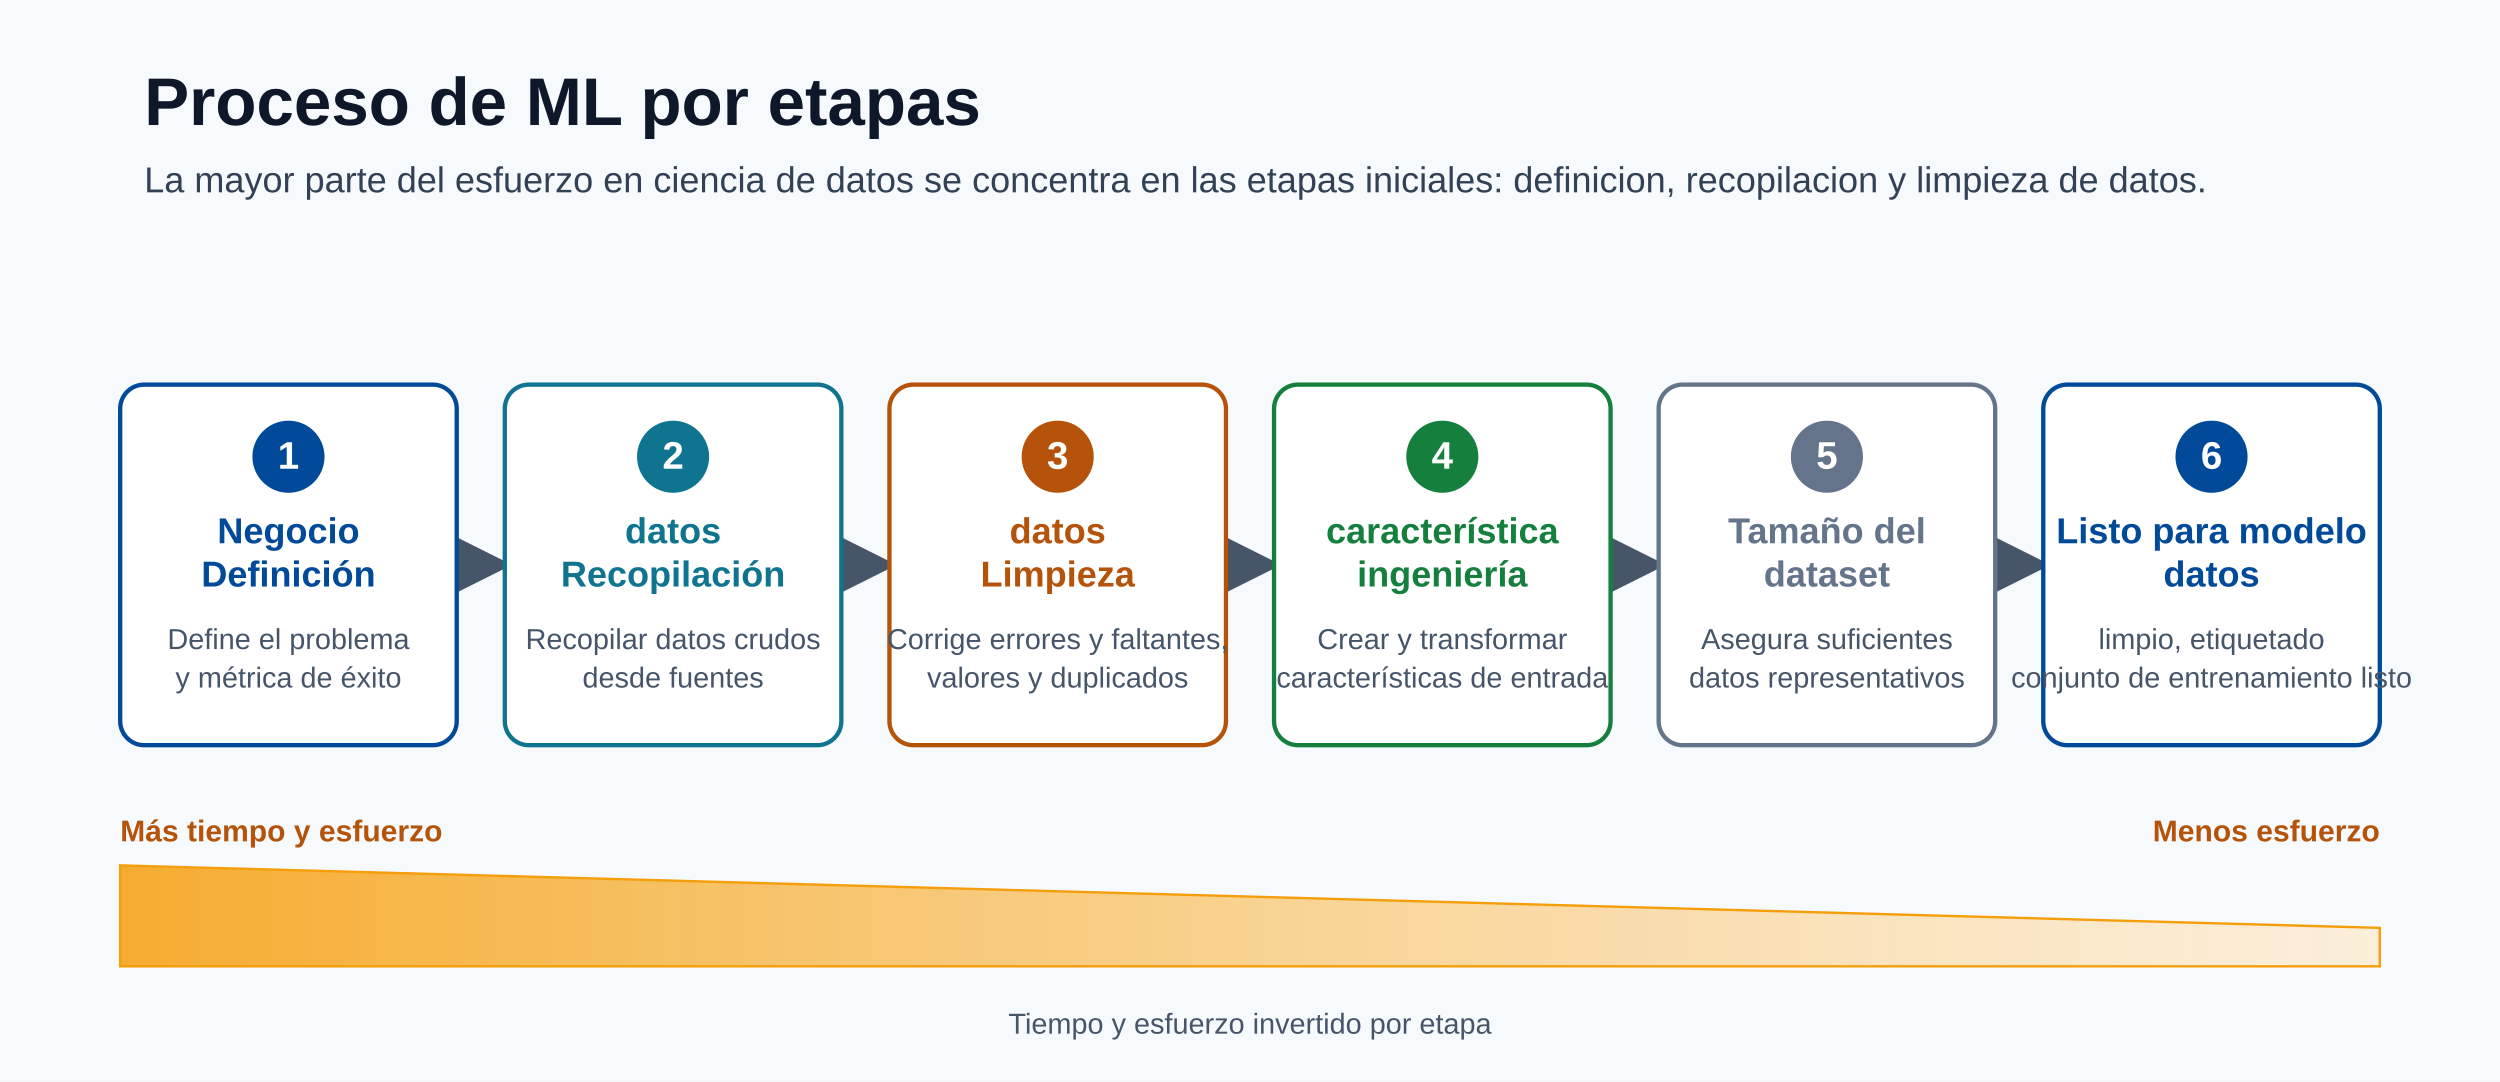
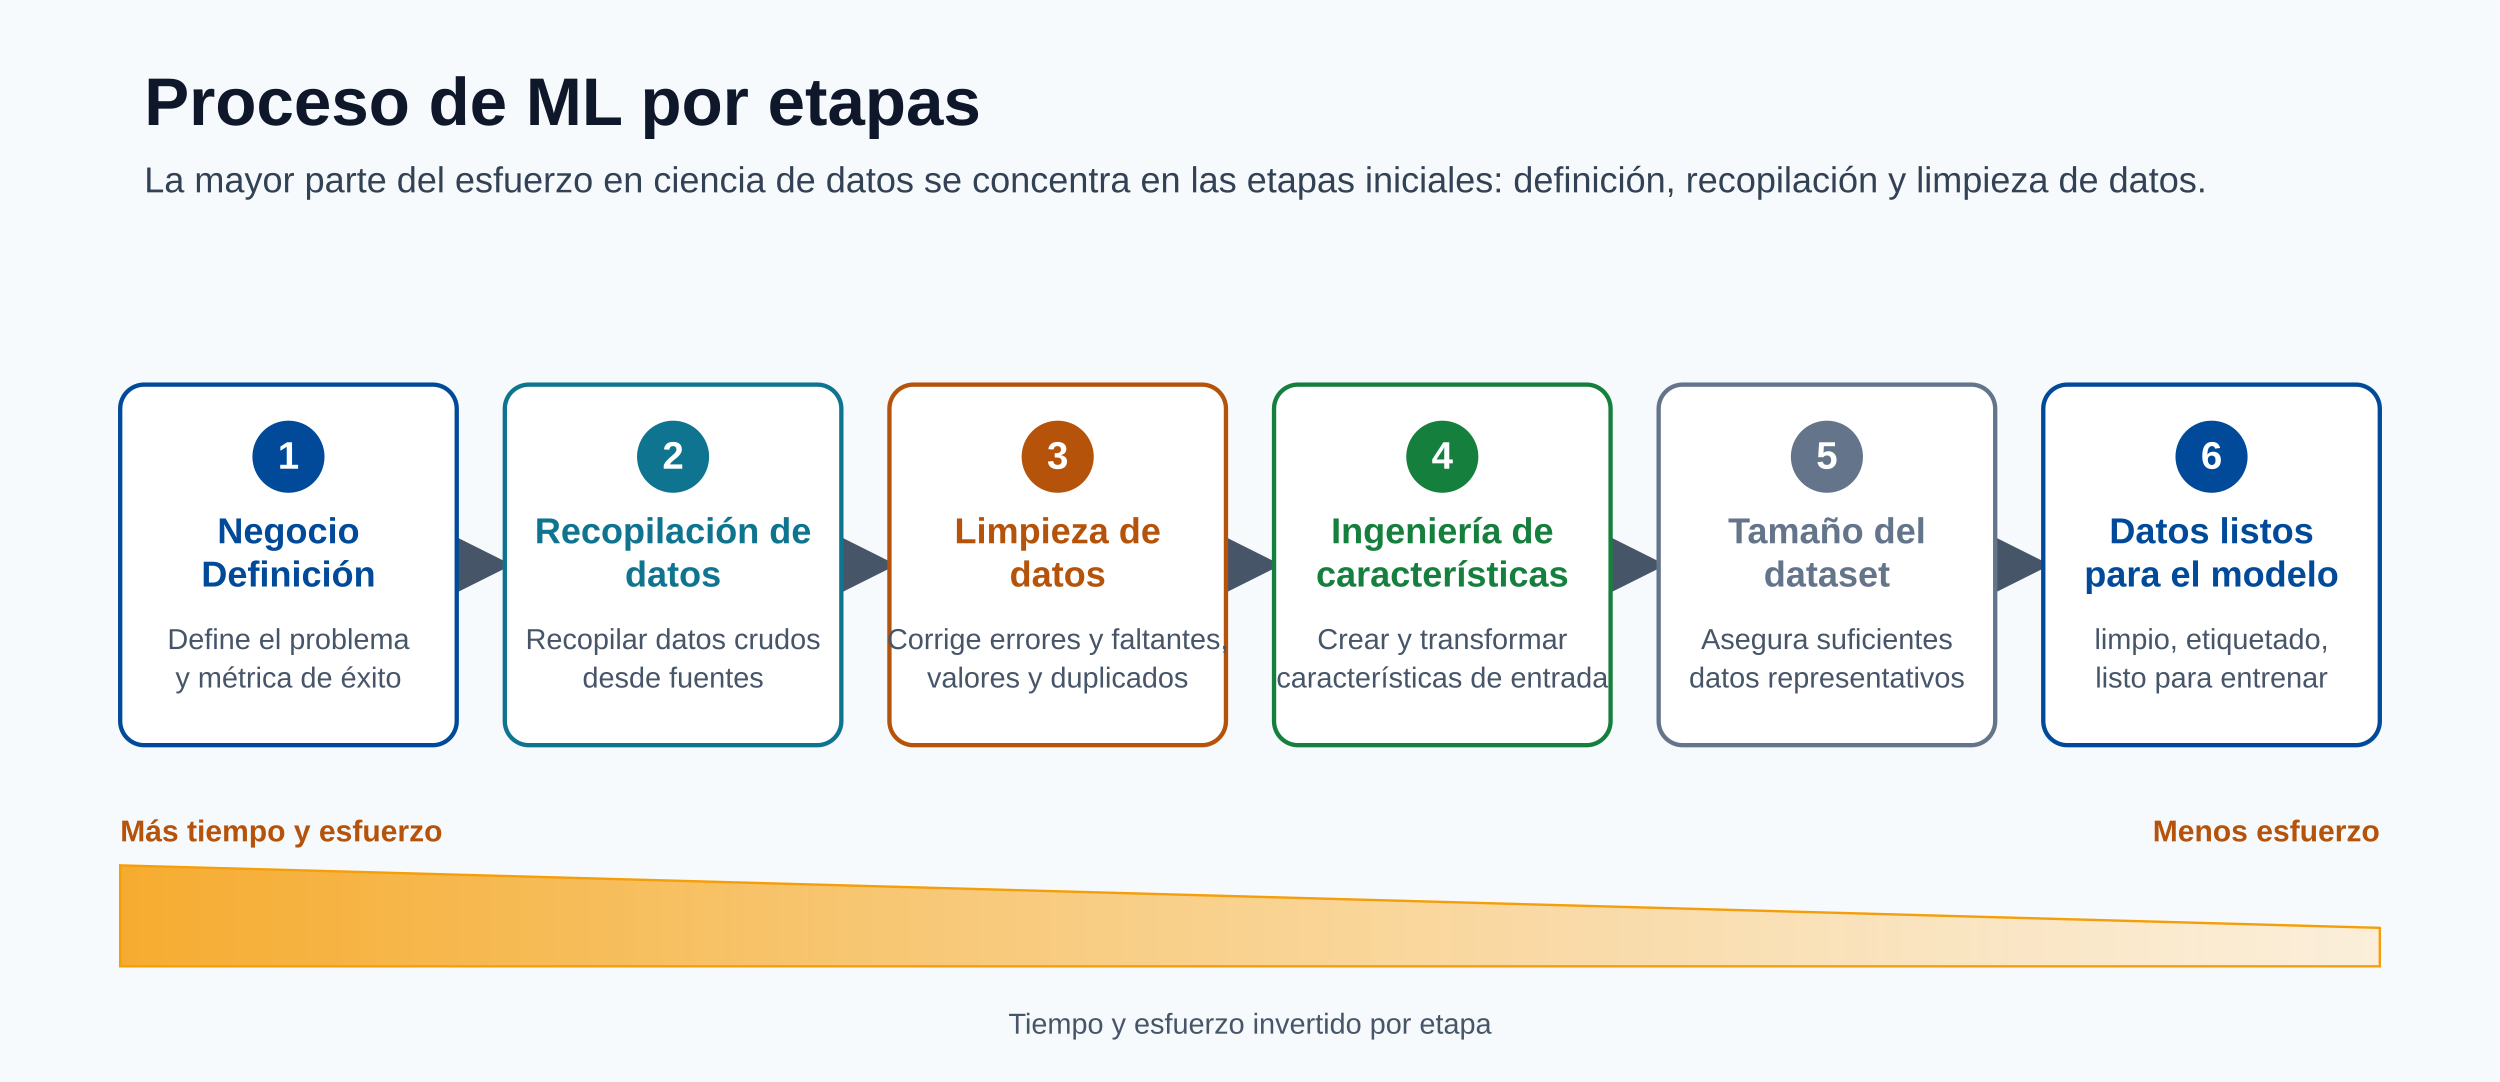
<svg xmlns="http://www.w3.org/2000/svg" width="1040" height="450" viewBox="0 0 1040 450" role="img" aria-labelledby="title desc">
  <defs>
    <style>
      .bg { fill: #f7fafc; }
      .title { fill: #0f172a; font-family: Segoe UI, Arial, sans-serif; font-size: 28px; font-weight: 700; }
      .subtitle { fill: #334155; font-family: Segoe UI, Arial, sans-serif; font-size: 15px; }
      .card { fill: #ffffff; stroke-width: 1.8; }
      .num { fill: #ffffff; font-family: Segoe UI, Arial, sans-serif; font-size: 16px; font-weight: 700; }
      .cardhead { font-family: Segoe UI, Arial, sans-serif; font-size: 15px; font-weight: 700; }
      .desc2 { font-family: Segoe UI, Arial, sans-serif; font-size: 12px; fill: #475569; }
      .arrow { stroke: #475569; stroke-width: 2.5; fill: none; }
      .efftxt { font-family: Segoe UI, Arial, sans-serif; font-size: 12.5px; font-weight: 700; fill: #b45309; }
    </style>
    <marker id="ah" markerWidth="9" markerHeight="9" refX="7" refY="4.5" orient="auto">
      <path d="M0,0 L9,4.5 L0,9 z" fill="#475569" />
    </marker>
    <linearGradient id="eff" x1="0" y1="0" x2="1" y2="0">
      <stop offset="0" stop-color="#f59e0b" stop-opacity="0.85" />
      <stop offset="1" stop-color="#fde7c4" stop-opacity="0.6" />
    </linearGradient>
  </defs>
  <rect class="bg" x="0" y="0" width="1040" height="450" />
  <text class="title" x="60" y="52">Proceso de ML por etapas</text>
-   <text class="subtitle" x="60" y="80">La mayor parte del esfuerzo en ciencia de datos se concentra en las etapas iniciales: definicion, recopilacion y limpieza de datos.</text>
+   <text class="subtitle" x="60" y="80">La mayor parte del esfuerzo en ciencia de datos se concentra en las etapas iniciales: definición, recopilación y limpieza de datos.</text>
  <line class="arrow" x1="190" y1="235" x2="208" y2="235" marker-end="url(#ah)" />
  <line class="arrow" x1="350" y1="235" x2="368" y2="235" marker-end="url(#ah)" />
  <line class="arrow" x1="510" y1="235" x2="528" y2="235" marker-end="url(#ah)" />
  <line class="arrow" x1="670" y1="235" x2="688" y2="235" marker-end="url(#ah)" />
  <line class="arrow" x1="830" y1="235" x2="848" y2="235" marker-end="url(#ah)" />
  <rect class="card" x="50" y="160" width="140" height="150" rx="10" stroke="#004a99" />
  <circle cx="120" cy="190" r="15" fill="#004a99" />
  <text class="num" x="120" y="195" text-anchor="middle">1</text>
  <text class="cardhead" x="120" y="226" text-anchor="middle" fill="#004a99">Negocio</text>
  <text class="cardhead" x="120" y="244" text-anchor="middle" fill="#004a99">Definición</text>
  <text class="desc2" x="120" y="270" text-anchor="middle">Define el problema</text>
  <text class="desc2" x="120" y="286" text-anchor="middle">y métrica de éxito</text>
  <rect class="card" x="210" y="160" width="140" height="150" rx="10" stroke="#0e7490" />
  <circle cx="280" cy="190" r="15" fill="#0e7490" />
  <text class="num" x="280" y="195" text-anchor="middle">2</text>
-   <text class="cardhead" x="280" y="226" text-anchor="middle" fill="#0e7490">datos</text>
-   <text class="cardhead" x="280" y="244" text-anchor="middle" fill="#0e7490">Recopilación</text>
+   <text class="cardhead" x="280" y="226" text-anchor="middle" fill="#0e7490">Recopilación de</text>
+   <text class="cardhead" x="280" y="244" text-anchor="middle" fill="#0e7490">datos</text>
  <text class="desc2" x="280" y="270" text-anchor="middle">Recopilar datos crudos</text>
  <text class="desc2" x="280" y="286" text-anchor="middle">desde fuentes</text>
  <rect class="card" x="370" y="160" width="140" height="150" rx="10" stroke="#b45309" />
  <circle cx="440" cy="190" r="15" fill="#b45309" />
  <text class="num" x="440" y="195" text-anchor="middle">3</text>
-   <text class="cardhead" x="440" y="226" text-anchor="middle" fill="#b45309">datos</text>
-   <text class="cardhead" x="440" y="244" text-anchor="middle" fill="#b45309">Limpieza</text>
+   <text class="cardhead" x="440" y="226" text-anchor="middle" fill="#b45309">Limpieza de</text>
+   <text class="cardhead" x="440" y="244" text-anchor="middle" fill="#b45309">datos</text>
  <text class="desc2" x="440" y="270" text-anchor="middle">Corrige errores y faltantes,</text>
  <text class="desc2" x="440" y="286" text-anchor="middle">valores y duplicados</text>
  <rect class="card" x="530" y="160" width="140" height="150" rx="10" stroke="#15803d" />
  <circle cx="600" cy="190" r="15" fill="#15803d" />
  <text class="num" x="600" y="195" text-anchor="middle">4</text>
-   <text class="cardhead" x="600" y="226" text-anchor="middle" fill="#15803d">característica</text>
-   <text class="cardhead" x="600" y="244" text-anchor="middle" fill="#15803d">ingeniería</text>
+   <text class="cardhead" x="600" y="226" text-anchor="middle" fill="#15803d">Ingeniería de</text>
+   <text class="cardhead" x="600" y="244" text-anchor="middle" fill="#15803d">características</text>
  <text class="desc2" x="600" y="270" text-anchor="middle">Crear y transformar</text>
  <text class="desc2" x="600" y="286" text-anchor="middle">características de entrada</text>
  <rect class="card" x="690" y="160" width="140" height="150" rx="10" stroke="#64748b" />
  <circle cx="760" cy="190" r="15" fill="#64748b" />
  <text class="num" x="760" y="195" text-anchor="middle">5</text>
  <text class="cardhead" x="760" y="226" text-anchor="middle" fill="#64748b">Tamaño del</text>
  <text class="cardhead" x="760" y="244" text-anchor="middle" fill="#64748b">dataset</text>
  <text class="desc2" x="760" y="270" text-anchor="middle">Asegura suficientes</text>
  <text class="desc2" x="760" y="286" text-anchor="middle">datos representativos</text>
  <rect class="card" x="850" y="160" width="140" height="150" rx="10" stroke="#004a99" />
  <circle cx="920" cy="190" r="15" fill="#004a99" />
  <text class="num" x="920" y="195" text-anchor="middle">6</text>
-   <text class="cardhead" x="920" y="226" text-anchor="middle" fill="#004a99">Listo para modelo</text>
-   <text class="cardhead" x="920" y="244" text-anchor="middle" fill="#004a99">datos</text>
-   <text class="desc2" x="920" y="270" text-anchor="middle">limpio, etiquetado</text>
-   <text class="desc2" x="920" y="286" text-anchor="middle">conjunto de entrenamiento listo</text>
+   <text class="cardhead" x="920" y="226" text-anchor="middle" fill="#004a99">Datos listos</text>
+   <text class="cardhead" x="920" y="244" text-anchor="middle" fill="#004a99">para el modelo</text>
+   <text class="desc2" x="920" y="270" text-anchor="middle">limpio, etiquetado,</text>
+   <text class="desc2" x="920" y="286" text-anchor="middle">listo para entrenar</text>
  <polygon points="50,360 990,386 990,402 50,402" fill="url(#eff)" stroke="#f59e0b" stroke-width="1" />
  <text class="efftxt" x="50" y="350">Más tiempo y esfuerzo</text>
  <text class="efftxt" x="990" y="350" text-anchor="end">Menos esfuerzo</text>
  <text class="desc2" x="520" y="430" text-anchor="middle">Tiempo y esfuerzo invertido por etapa</text>
</svg>
